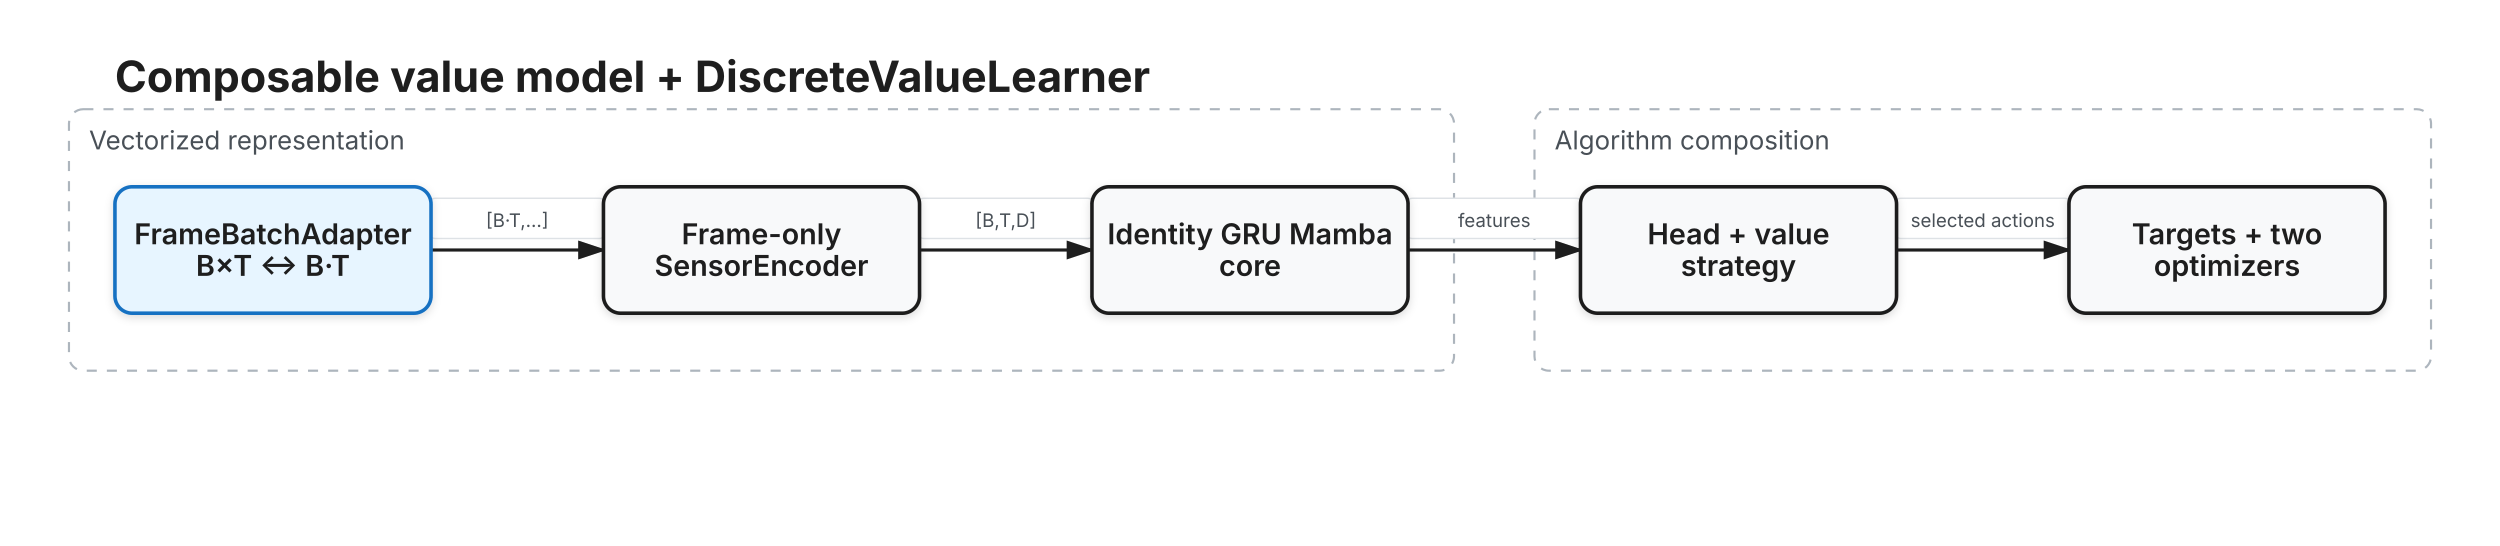
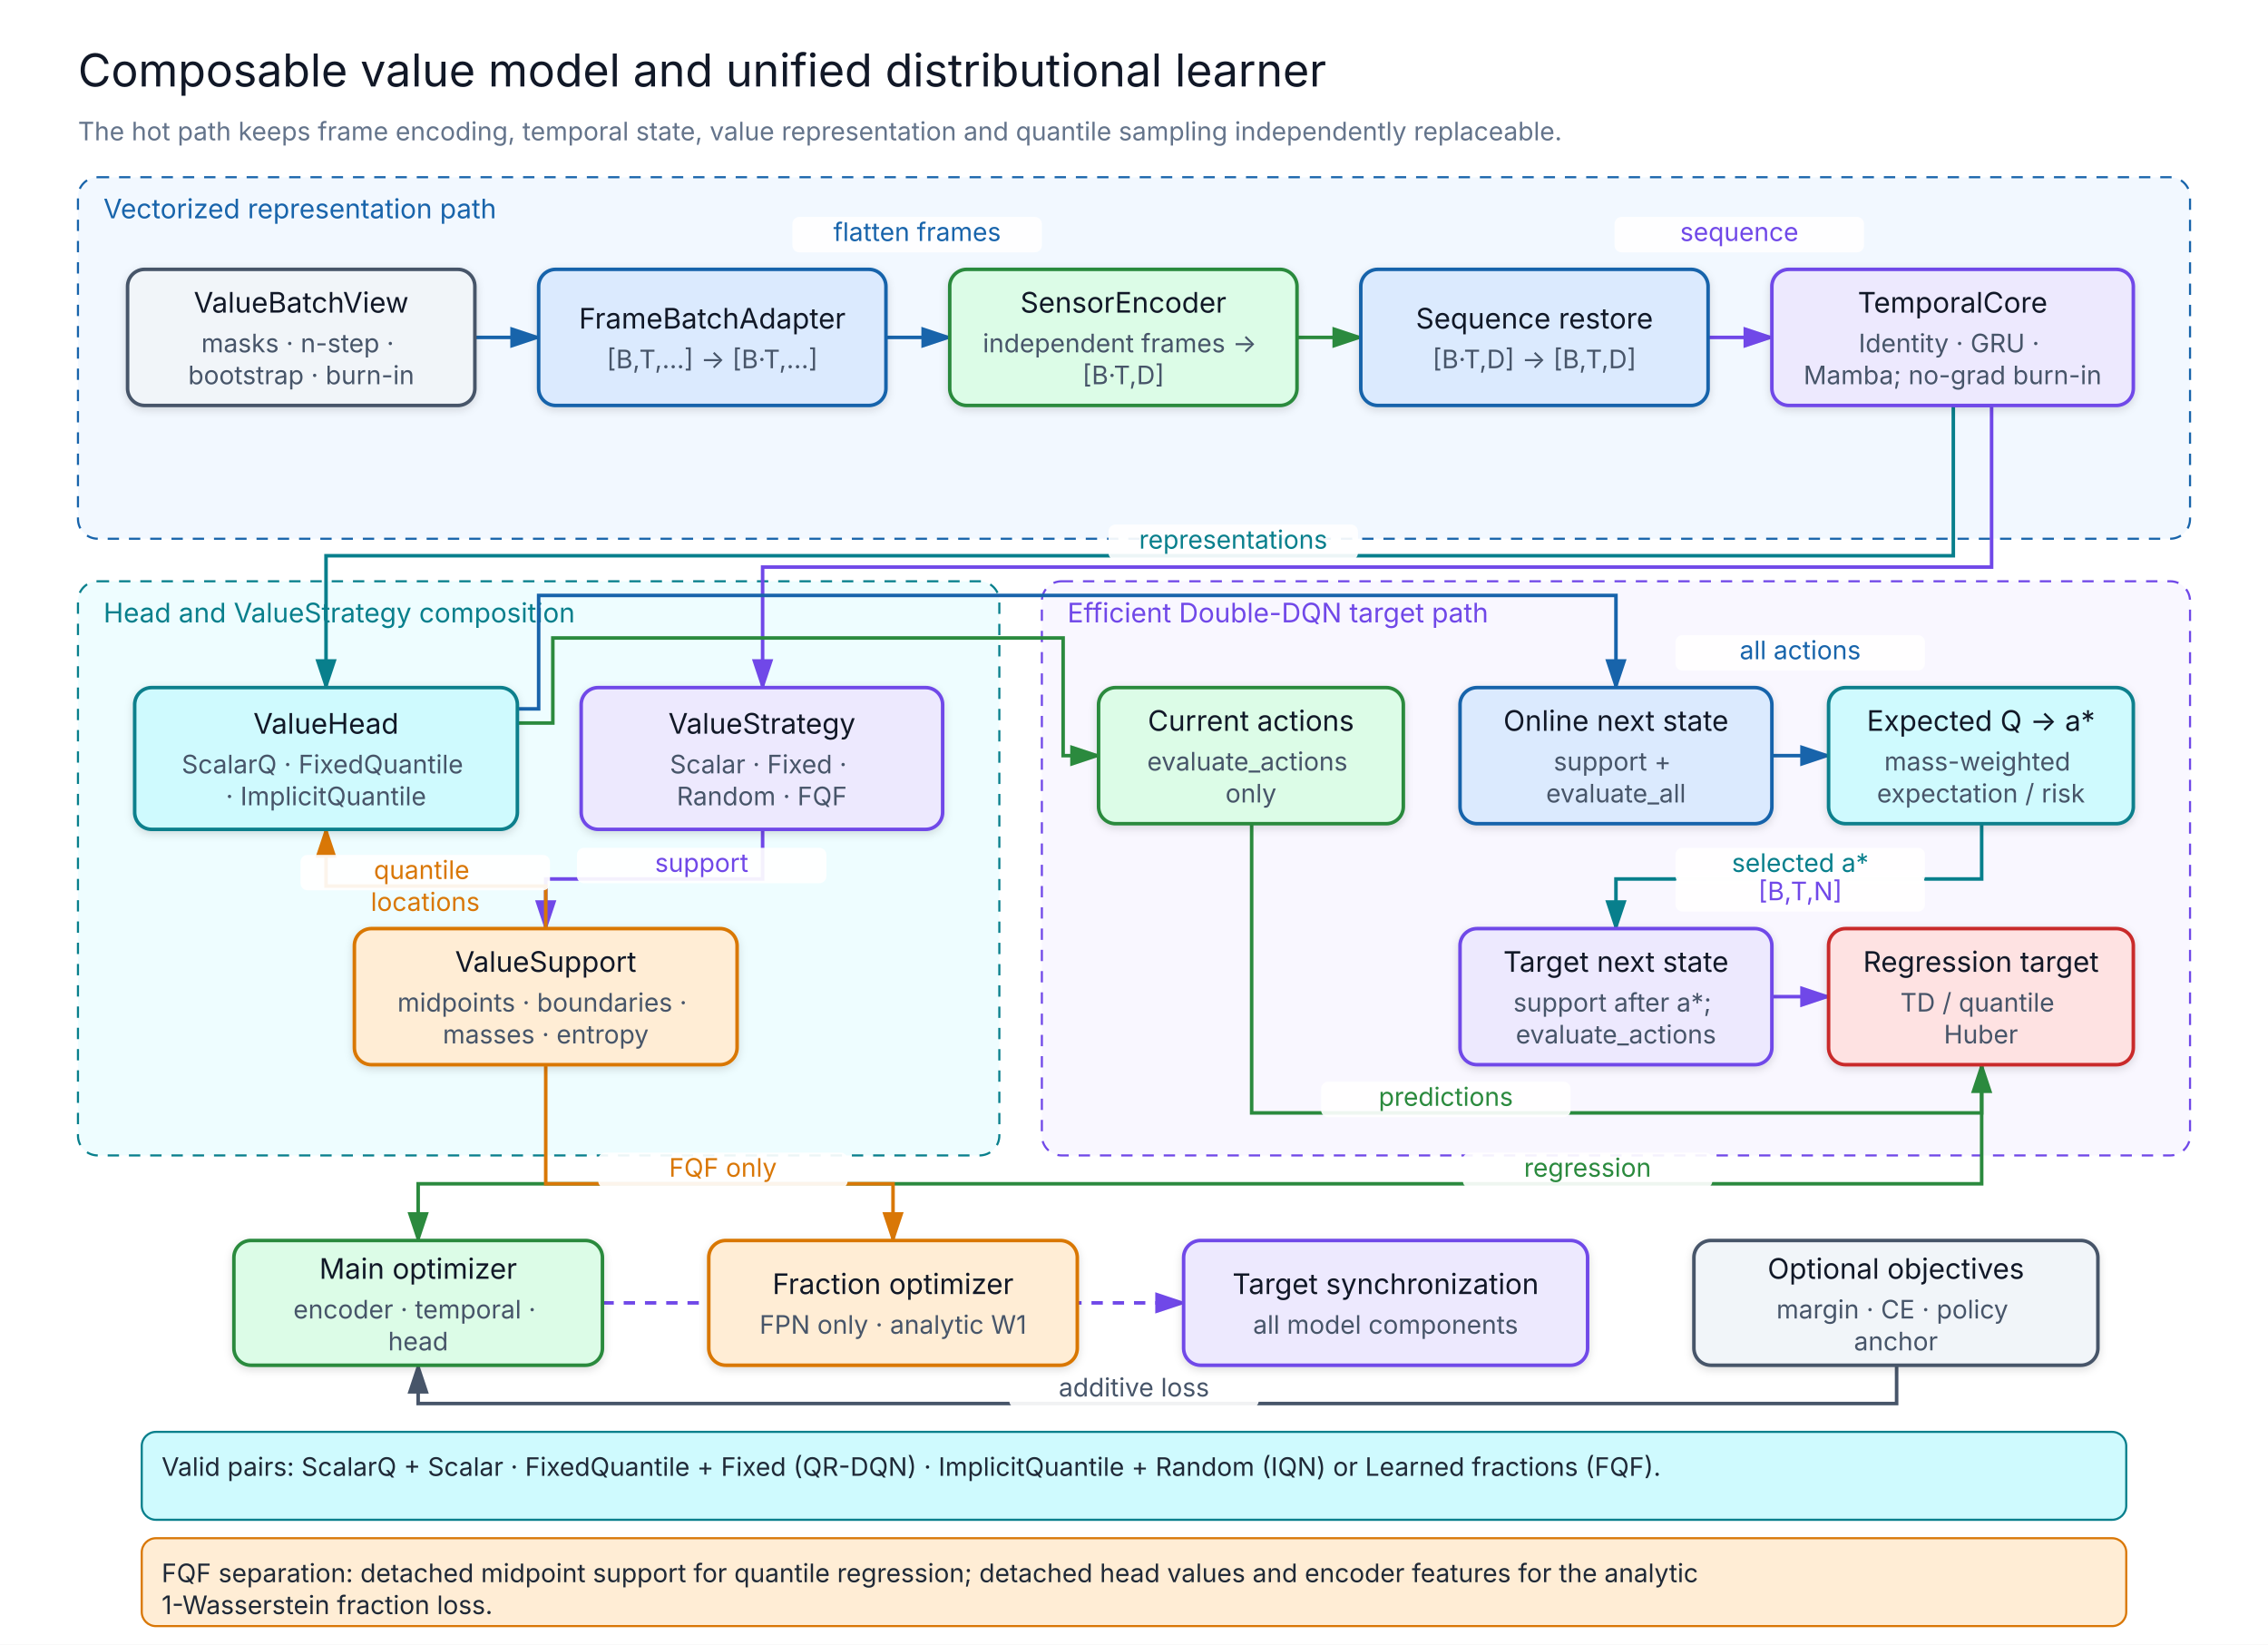
- <svg xmlns="http://www.w3.org/2000/svg" width="1740" height="380" viewBox="0 0 1740 380">
+ <svg xmlns="http://www.w3.org/2000/svg" width="1600" height="1160" viewBox="0 0 1600 1160">
  <defs>
-     <marker id="arrow" markerWidth="10" markerHeight="10" refX="8" refY="3" orient="auto" markerUnits="strokeWidth">
-       <path d="M0,0 L0,6 L9,3 z" fill="#1e1e1e" />
+     <marker id="arrow" markerWidth="10" markerHeight="10" refX="8" refY="3" orient="auto">
+       <path d="M0,0 L0,6 L9,3 z" fill="context-stroke" />
    </marker>
    <filter id="shadow" x="-20%" y="-20%" width="140%" height="140%">
-       <feDropShadow dx="0" dy="2" stdDeviation="3" flood-color="#000" flood-opacity="0.14" />
+       <feDropShadow dx="0" dy="2" stdDeviation="3" flood-opacity=".14" />
    </filter>
  </defs>
  <rect width="100%" height="100%" fill="#ffffff" />
-   <text x="80" y="64" font-family="Inter, Arial, sans-serif" font-size="30" font-weight="700" fill="#1e1e1e">Composable value model + DiscreteValueLearner</text>
-   <rect x="48" y="76" width="964" height="182" rx="10" fill="none" stroke="#adb5bd" stroke-width="1.5" stroke-dasharray="7 7" />
-   <text x="62" y="104" font-family="Inter, Arial, sans-serif" font-size="18" fill="#495057">Vectorized representation</text>
-   <rect x="1068" y="76" width="624" height="182" rx="10" fill="none" stroke="#adb5bd" stroke-width="1.5" stroke-dasharray="7 7" />
-   <text x="1082" y="104" font-family="Inter, Arial, sans-serif" font-size="18" fill="#495057">Algorithm composition</text>
-   <line x1="300" y1="174.0" x2="420" y2="174.0" stroke="#1e1e1e" stroke-width="2.2" marker-end="url(#arrow)" />
-   <rect x="298.0" y="138.0" width="124" height="28" rx="5" fill="#ffffff" stroke="#dee2e6" />
-   <text x="360.0" y="158.0" text-anchor="middle" font-family="Inter, Arial, sans-serif" font-size="13" fill="#495057">[B·T,…]</text>
-   <line x1="640" y1="174.0" x2="760" y2="174.0" stroke="#1e1e1e" stroke-width="2.2" marker-end="url(#arrow)" />
-   <rect x="638.0" y="138.0" width="124" height="28" rx="5" fill="#ffffff" stroke="#dee2e6" />
-   <text x="700.0" y="158.0" text-anchor="middle" font-family="Inter, Arial, sans-serif" font-size="13" fill="#495057">[B,T,D]</text>
-   <line x1="980" y1="174.0" x2="1100" y2="174.0" stroke="#1e1e1e" stroke-width="2.2" marker-end="url(#arrow)" />
-   <rect x="978.0" y="138.0" width="124" height="28" rx="5" fill="#ffffff" stroke="#dee2e6" />
-   <text x="1040.0" y="158.0" text-anchor="middle" font-family="Inter, Arial, sans-serif" font-size="13" fill="#495057">features</text>
-   <line x1="1320" y1="174.0" x2="1440" y2="174.0" stroke="#1e1e1e" stroke-width="2.2" marker-end="url(#arrow)" />
-   <rect x="1318.0" y="138.0" width="124" height="28" rx="5" fill="#ffffff" stroke="#dee2e6" />
-   <text x="1380.0" y="158.0" text-anchor="middle" font-family="Inter, Arial, sans-serif" font-size="13" fill="#495057">selected actions</text>
-   <rect x="80" y="130" width="220" height="88" rx="12" fill="#e7f5ff" stroke="#1971c2" stroke-width="2.5" filter="url(#shadow)" />
-   <text x="190.0" y="170.0" text-anchor="middle" font-family="Inter, Arial, sans-serif" font-size="20" font-weight="600" fill="#1e1e1e">FrameBatchAdapter</text>
-   <text x="190.0" y="192.0" text-anchor="middle" font-family="Inter, Arial, sans-serif" font-size="20" font-weight="600" fill="#1e1e1e">B×T ↔ B·T</text>
-   <rect x="420" y="130" width="220" height="88" rx="12" fill="#f8f9fa" stroke="#1e1e1e" stroke-width="2.5" filter="url(#shadow)" />
-   <text x="530.0" y="170.0" text-anchor="middle" font-family="Inter, Arial, sans-serif" font-size="20" font-weight="600" fill="#1e1e1e">Frame-only</text>
-   <text x="530.0" y="192.0" text-anchor="middle" font-family="Inter, Arial, sans-serif" font-size="20" font-weight="600" fill="#1e1e1e">SensorEncoder</text>
-   <rect x="760" y="130" width="220" height="88" rx="12" fill="#f8f9fa" stroke="#1e1e1e" stroke-width="2.5" filter="url(#shadow)" />
-   <text x="870.0" y="170.0" text-anchor="middle" font-family="Inter, Arial, sans-serif" font-size="20" font-weight="600" fill="#1e1e1e">Identity GRU Mamba</text>
-   <text x="870.0" y="192.0" text-anchor="middle" font-family="Inter, Arial, sans-serif" font-size="20" font-weight="600" fill="#1e1e1e">core</text>
-   <rect x="1100" y="130" width="220" height="88" rx="12" fill="#f8f9fa" stroke="#1e1e1e" stroke-width="2.5" filter="url(#shadow)" />
-   <text x="1210.0" y="170.0" text-anchor="middle" font-family="Inter, Arial, sans-serif" font-size="20" font-weight="600" fill="#1e1e1e">Head + value</text>
-   <text x="1210.0" y="192.0" text-anchor="middle" font-family="Inter, Arial, sans-serif" font-size="20" font-weight="600" fill="#1e1e1e">strategy</text>
-   <rect x="1440" y="130" width="220" height="88" rx="12" fill="#f8f9fa" stroke="#1e1e1e" stroke-width="2.5" filter="url(#shadow)" />
-   <text x="1550.0" y="170.0" text-anchor="middle" font-family="Inter, Arial, sans-serif" font-size="20" font-weight="600" fill="#1e1e1e">Targets + two</text>
-   <text x="1550.0" y="192.0" text-anchor="middle" font-family="Inter, Arial, sans-serif" font-size="20" font-weight="600" fill="#1e1e1e">optimizers</text>
+   <text x="55" y="61" text-anchor="start" font-family="Inter,Arial,sans-serif" font-size="32" fill="#111827">
+     <tspan x="55" dy="0">Composable value model and unified distributional learner</tspan>
+   </text>
+   <text x="55" y="99" text-anchor="start" font-family="Inter,Arial,sans-serif" font-size="18" fill="#64748b">
+     <tspan x="55" dy="0">The hot path keeps frame encoding, temporal state, value representation and quantile sampling independently replaceable.</tspan>
+   </text>
+   <rect x="55" y="125" width="1490" height="255" rx="14" fill="#dbeafe" fill-opacity=".35" stroke="#1864ab" stroke-width="1.5" stroke-dasharray="8 7" />
+   <text x="73" y="154" text-anchor="start" font-family="Inter,Arial,sans-serif" font-size="19" fill="#1864ab">
+     <tspan x="73" dy="0">Vectorized representation path</tspan>
+   </text>
+   <rect x="55" y="410" width="650" height="405" rx="14" fill="#cffafe" fill-opacity=".35" stroke="#087f8c" stroke-width="1.5" stroke-dasharray="8 7" />
+   <text x="73" y="439" text-anchor="start" font-family="Inter,Arial,sans-serif" font-size="19" fill="#087f8c">
+     <tspan x="73" dy="0">Head and ValueStrategy composition</tspan>
+   </text>
+   <rect x="735" y="410" width="810" height="405" rx="14" fill="#ede9fe" fill-opacity=".35" stroke="#7048e8" stroke-width="1.5" stroke-dasharray="8 7" />
+   <text x="753" y="439" text-anchor="start" font-family="Inter,Arial,sans-serif" font-size="19" fill="#7048e8">
+     <tspan x="753" dy="0">Efficient Double-DQN target path</tspan>
+   </text>
+   <polyline points="335,238.0 380,238.0" fill="none" stroke="#1864ab" stroke-width="2.5" marker-end="url(#arrow)" />
+   <polyline points="625,238.0 670,238.0" fill="none" stroke="#1864ab" stroke-width="2.5" marker-end="url(#arrow)" />
+   <rect x="559" y="153" width="176" height="25" rx="5" fill="#ffffff" fill-opacity=".92" />
+   <text x="647.0" y="170" text-anchor="middle" font-family="Inter,Arial,sans-serif" font-size="18" fill="#1864ab">
+     <tspan x="647.0" dy="0">flatten frames</tspan>
+   </text>
+   <polyline points="915,238.0 960,238.0" fill="none" stroke="#2b8a3e" stroke-width="2.5" marker-end="url(#arrow)" />
+   <polyline points="1205,238.0 1250,238.0" fill="none" stroke="#7048e8" stroke-width="2.5" marker-end="url(#arrow)" />
+   <rect x="1139" y="153" width="176" height="25" rx="5" fill="#ffffff" fill-opacity=".92" />
+   <text x="1227.0" y="170" text-anchor="middle" font-family="Inter,Arial,sans-serif" font-size="18" fill="#7048e8">
+     <tspan x="1227.0" dy="0">sequence</tspan>
+   </text>
+   <polyline points="1378,286 1378,392 230,392 230,485" fill="none" stroke="#087f8c" stroke-width="2.5" marker-end="url(#arrow)" />
+   <rect x="782" y="370" width="176" height="25" rx="5" fill="#ffffff" fill-opacity=".92" />
+   <text x="870.0" y="387" text-anchor="middle" font-family="Inter,Arial,sans-serif" font-size="18" fill="#087f8c">
+     <tspan x="870.0" dy="0">representations</tspan>
+   </text>
+   <polyline points="1378,286 1405,286 1405,400 538,400 538,485" fill="none" stroke="#7048e8" stroke-width="2.5" marker-end="url(#arrow)" />
+   <polyline points="538,585 538,620 385,620 385,655" fill="none" stroke="#7048e8" stroke-width="2.5" marker-end="url(#arrow)" />
+   <rect x="407" y="598" width="176" height="25" rx="5" fill="#ffffff" fill-opacity=".92" />
+   <text x="495.0" y="615" text-anchor="middle" font-family="Inter,Arial,sans-serif" font-size="18" fill="#7048e8">
+     <tspan x="495.0" dy="0">support</tspan>
+   </text>
+   <polyline points="385,655 385,625 230,625 230,585" fill="none" stroke="#d97706" stroke-width="2.5" marker-end="url(#arrow)" />
+   <rect x="212" y="603" width="176" height="25" rx="5" fill="#ffffff" fill-opacity=".92" />
+   <text x="300.0" y="620" text-anchor="middle" font-family="Inter,Arial,sans-serif" font-size="18" fill="#d97706">
+     <tspan x="300.0" dy="0">quantile</tspan>
+     <tspan x="300.0" dy="22.5">locations</tspan>
+   </text>
+   <polyline points="365,510 390,510 390,450 750,450 750,533 775,533" fill="none" stroke="#2b8a3e" stroke-width="2.5" marker-end="url(#arrow)" />
+   <polyline points="365,500 380,500 380,420 1140,420 1140,485" fill="none" stroke="#1864ab" stroke-width="2.5" marker-end="url(#arrow)" />
+   <polyline points="883,581 883,785 1398,785 1398,751" fill="none" stroke="#2b8a3e" stroke-width="2.5" marker-end="url(#arrow)" />
+   <rect x="932" y="763" width="176" height="25" rx="5" fill="#ffffff" fill-opacity=".92" />
+   <text x="1020.0" y="780" text-anchor="middle" font-family="Inter,Arial,sans-serif" font-size="18" fill="#2b8a3e">
+     <tspan x="1020.0" dy="0">predictions</tspan>
+   </text>
+   <polyline points="1250,533.0 1290,533.0" fill="none" stroke="#1864ab" stroke-width="2.5" marker-end="url(#arrow)" />
+   <rect x="1182" y="448" width="176" height="25" rx="5" fill="#ffffff" fill-opacity=".92" />
+   <text x="1270.0" y="465" text-anchor="middle" font-family="Inter,Arial,sans-serif" font-size="18" fill="#1864ab">
+     <tspan x="1270.0" dy="0">all actions</tspan>
+   </text>
+   <polyline points="1398,581 1398,620 1140,620 1140,655" fill="none" stroke="#087f8c" stroke-width="2.5" marker-end="url(#arrow)" />
+   <rect x="1182" y="598" width="176" height="25" rx="5" fill="#ffffff" fill-opacity=".92" />
+   <text x="1270.0" y="615" text-anchor="middle" font-family="Inter,Arial,sans-serif" font-size="18" fill="#087f8c">
+     <tspan x="1270.0" dy="0">selected a*</tspan>
+   </text>
+   <polyline points="1250,703.0 1290,703.0" fill="none" stroke="#7048e8" stroke-width="2.5" marker-end="url(#arrow)" />
+   <rect x="1182" y="618" width="176" height="25" rx="5" fill="#ffffff" fill-opacity=".92" />
+   <text x="1270.0" y="635" text-anchor="middle" font-family="Inter,Arial,sans-serif" font-size="18" fill="#7048e8">
+     <tspan x="1270.0" dy="0">[B,T,N]</tspan>
+   </text>
+   <polyline points="1398,751 1398,835 295,835 295,875" fill="none" stroke="#2b8a3e" stroke-width="2.5" marker-end="url(#arrow)" />
+   <rect x="1032" y="813" width="176" height="25" rx="5" fill="#ffffff" fill-opacity=".92" />
+   <text x="1120.0" y="830" text-anchor="middle" font-family="Inter,Arial,sans-serif" font-size="18" fill="#2b8a3e">
+     <tspan x="1120.0" dy="0">regression</tspan>
+   </text>
+   <polyline points="385,751 385,835 630,835 630,875" fill="none" stroke="#d97706" stroke-width="2.5" marker-end="url(#arrow)" />
+   <rect x="422" y="813" width="176" height="25" rx="5" fill="#ffffff" fill-opacity=".92" />
+   <text x="510.0" y="830" text-anchor="middle" font-family="Inter,Arial,sans-serif" font-size="18" fill="#d97706">
+     <tspan x="510.0" dy="0">FQF only</tspan>
+   </text>
+   <polyline points="425,919.0 835,919.0" fill="none" stroke="#7048e8" stroke-width="2.5" stroke-dasharray="8 7" marker-end="url(#arrow)" />
+   <polyline points="1338,963 1338,990 295,990 295,963" fill="none" stroke="#475569" stroke-width="2.5" marker-end="url(#arrow)" />
+   <rect x="712" y="968" width="176" height="25" rx="5" fill="#ffffff" fill-opacity=".92" />
+   <text x="800.0" y="985" text-anchor="middle" font-family="Inter,Arial,sans-serif" font-size="18" fill="#475569">
+     <tspan x="800.0" dy="0">additive loss</tspan>
+   </text>
+   <rect x="90" y="190" width="245" height="96" rx="12" fill="#f1f5f9" stroke="#475569" stroke-width="2.5" filter="url(#shadow)" />
+   <text x="212.5" y="220.5" text-anchor="middle" font-family="Inter,Arial,sans-serif" font-size="20" fill="#111827">
+     <tspan x="212.5" dy="0">ValueBatchView</tspan>
+   </text>
+   <text x="212.5" y="248.5" text-anchor="middle" font-family="Inter,Arial,sans-serif" font-size="18" fill="#475569">
+     <tspan x="212.5" dy="0">masks · n-step ·</tspan>
+     <tspan x="212.5" dy="22.5">bootstrap · burn-in</tspan>
+   </text>
+   <rect x="380" y="190" width="245" height="96" rx="12" fill="#dbeafe" stroke="#1864ab" stroke-width="2.5" filter="url(#shadow)" />
+   <text x="502.5" y="231.75" text-anchor="middle" font-family="Inter,Arial,sans-serif" font-size="20" fill="#111827">
+     <tspan x="502.5" dy="0">FrameBatchAdapter</tspan>
+   </text>
+   <text x="502.5" y="259.75" text-anchor="middle" font-family="Inter,Arial,sans-serif" font-size="18" fill="#475569">
+     <tspan x="502.5" dy="0">[B,T,…] → [B·T,…]</tspan>
+   </text>
+   <rect x="670" y="190" width="245" height="96" rx="12" fill="#dcfce7" stroke="#2b8a3e" stroke-width="2.5" filter="url(#shadow)" />
+   <text x="792.5" y="220.5" text-anchor="middle" font-family="Inter,Arial,sans-serif" font-size="20" fill="#111827">
+     <tspan x="792.5" dy="0">SensorEncoder</tspan>
+   </text>
+   <text x="792.5" y="248.5" text-anchor="middle" font-family="Inter,Arial,sans-serif" font-size="18" fill="#475569">
+     <tspan x="792.5" dy="0">independent frames →</tspan>
+     <tspan x="792.5" dy="22.5">[B·T,D]</tspan>
+   </text>
+   <rect x="960" y="190" width="245" height="96" rx="12" fill="#dbeafe" stroke="#1864ab" stroke-width="2.5" filter="url(#shadow)" />
+   <text x="1082.5" y="231.75" text-anchor="middle" font-family="Inter,Arial,sans-serif" font-size="20" fill="#111827">
+     <tspan x="1082.5" dy="0">Sequence restore</tspan>
+   </text>
+   <text x="1082.5" y="259.75" text-anchor="middle" font-family="Inter,Arial,sans-serif" font-size="18" fill="#475569">
+     <tspan x="1082.5" dy="0">[B·T,D] → [B,T,D]</tspan>
+   </text>
+   <rect x="1250" y="190" width="255" height="96" rx="12" fill="#ede9fe" stroke="#7048e8" stroke-width="2.5" filter="url(#shadow)" />
+   <text x="1377.5" y="220.5" text-anchor="middle" font-family="Inter,Arial,sans-serif" font-size="20" fill="#111827">
+     <tspan x="1377.5" dy="0">TemporalCore</tspan>
+   </text>
+   <text x="1377.5" y="248.5" text-anchor="middle" font-family="Inter,Arial,sans-serif" font-size="18" fill="#475569">
+     <tspan x="1377.5" dy="0">Identity · GRU ·</tspan>
+     <tspan x="1377.5" dy="22.5">Mamba; no-grad burn-in</tspan>
+   </text>
+   <rect x="95" y="485" width="270" height="100" rx="12" fill="#cffafe" stroke="#087f8c" stroke-width="2.5" filter="url(#shadow)" />
+   <text x="230.0" y="517.5" text-anchor="middle" font-family="Inter,Arial,sans-serif" font-size="20" fill="#111827">
+     <tspan x="230.0" dy="0">ValueHead</tspan>
+   </text>
+   <text x="230.0" y="545.5" text-anchor="middle" font-family="Inter,Arial,sans-serif" font-size="18" fill="#475569">
+     <tspan x="230.0" dy="0">ScalarQ · FixedQuantile</tspan>
+     <tspan x="230.0" dy="22.5">· ImplicitQuantile</tspan>
+   </text>
+   <rect x="410" y="485" width="255" height="100" rx="12" fill="#ede9fe" stroke="#7048e8" stroke-width="2.5" filter="url(#shadow)" />
+   <text x="537.5" y="517.5" text-anchor="middle" font-family="Inter,Arial,sans-serif" font-size="20" fill="#111827">
+     <tspan x="537.5" dy="0">ValueStrategy</tspan>
+   </text>
+   <text x="537.5" y="545.5" text-anchor="middle" font-family="Inter,Arial,sans-serif" font-size="18" fill="#475569">
+     <tspan x="537.5" dy="0">Scalar · Fixed ·</tspan>
+     <tspan x="537.5" dy="22.5">Random · FQF</tspan>
+   </text>
+   <rect x="250" y="655" width="270" height="96" rx="12" fill="#ffedd5" stroke="#d97706" stroke-width="2.5" filter="url(#shadow)" />
+   <text x="385.0" y="685.5" text-anchor="middle" font-family="Inter,Arial,sans-serif" font-size="20" fill="#111827">
+     <tspan x="385.0" dy="0">ValueSupport</tspan>
+   </text>
+   <text x="385.0" y="713.5" text-anchor="middle" font-family="Inter,Arial,sans-serif" font-size="18" fill="#475569">
+     <tspan x="385.0" dy="0">midpoints · boundaries ·</tspan>
+     <tspan x="385.0" dy="22.5">masses · entropy</tspan>
+   </text>
+   <rect x="775" y="485" width="215" height="96" rx="12" fill="#dcfce7" stroke="#2b8a3e" stroke-width="2.5" filter="url(#shadow)" />
+   <text x="882.5" y="515.5" text-anchor="middle" font-family="Inter,Arial,sans-serif" font-size="20" fill="#111827">
+     <tspan x="882.5" dy="0">Current actions</tspan>
+   </text>
+   <text x="882.5" y="543.5" text-anchor="middle" font-family="Inter,Arial,sans-serif" font-size="18" fill="#475569">
+     <tspan x="882.5" dy="0">evaluate_actions</tspan>
+     <tspan x="882.5" dy="22.5">only</tspan>
+   </text>
+   <rect x="1030" y="485" width="220" height="96" rx="12" fill="#dbeafe" stroke="#1864ab" stroke-width="2.5" filter="url(#shadow)" />
+   <text x="1140.0" y="515.5" text-anchor="middle" font-family="Inter,Arial,sans-serif" font-size="20" fill="#111827">
+     <tspan x="1140.0" dy="0">Online next state</tspan>
+   </text>
+   <text x="1140.0" y="543.5" text-anchor="middle" font-family="Inter,Arial,sans-serif" font-size="18" fill="#475569">
+     <tspan x="1140.0" dy="0">support +</tspan>
+     <tspan x="1140.0" dy="22.5">evaluate_all</tspan>
+   </text>
+   <rect x="1290" y="485" width="215" height="96" rx="12" fill="#cffafe" stroke="#087f8c" stroke-width="2.5" filter="url(#shadow)" />
+   <text x="1397.5" y="515.5" text-anchor="middle" font-family="Inter,Arial,sans-serif" font-size="20" fill="#111827">
+     <tspan x="1397.5" dy="0">Expected Q → a*</tspan>
+   </text>
+   <text x="1397.5" y="543.5" text-anchor="middle" font-family="Inter,Arial,sans-serif" font-size="18" fill="#475569">
+     <tspan x="1397.5" dy="0">mass-weighted</tspan>
+     <tspan x="1397.5" dy="22.5">expectation / risk</tspan>
+   </text>
+   <rect x="1030" y="655" width="220" height="96" rx="12" fill="#ede9fe" stroke="#7048e8" stroke-width="2.5" filter="url(#shadow)" />
+   <text x="1140.0" y="685.5" text-anchor="middle" font-family="Inter,Arial,sans-serif" font-size="20" fill="#111827">
+     <tspan x="1140.0" dy="0">Target next state</tspan>
+   </text>
+   <text x="1140.0" y="713.5" text-anchor="middle" font-family="Inter,Arial,sans-serif" font-size="18" fill="#475569">
+     <tspan x="1140.0" dy="0">support after a*;</tspan>
+     <tspan x="1140.0" dy="22.5">evaluate_actions</tspan>
+   </text>
+   <rect x="1290" y="655" width="215" height="96" rx="12" fill="#fee2e2" stroke="#c92a2a" stroke-width="2.5" filter="url(#shadow)" />
+   <text x="1397.5" y="685.5" text-anchor="middle" font-family="Inter,Arial,sans-serif" font-size="20" fill="#111827">
+     <tspan x="1397.5" dy="0">Regression target</tspan>
+   </text>
+   <text x="1397.5" y="713.5" text-anchor="middle" font-family="Inter,Arial,sans-serif" font-size="18" fill="#475569">
+     <tspan x="1397.5" dy="0">TD / quantile</tspan>
+     <tspan x="1397.5" dy="22.5">Huber</tspan>
+   </text>
+   <rect x="165" y="875" width="260" height="88" rx="12" fill="#dcfce7" stroke="#2b8a3e" stroke-width="2.5" filter="url(#shadow)" />
+   <text x="295.0" y="902" text-anchor="middle" font-family="Inter,Arial,sans-serif" font-size="20" fill="#111827">
+     <tspan x="295.0" dy="0">Main optimizer</tspan>
+   </text>
+   <text x="295.0" y="930" text-anchor="middle" font-family="Inter,Arial,sans-serif" font-size="18" fill="#475569">
+     <tspan x="295.0" dy="0">encoder · temporal ·</tspan>
+     <tspan x="295.0" dy="22.5">head</tspan>
+   </text>
+   <rect x="500" y="875" width="260" height="88" rx="12" fill="#ffedd5" stroke="#d97706" stroke-width="2.5" filter="url(#shadow)" />
+   <text x="630.0" y="912.75" text-anchor="middle" font-family="Inter,Arial,sans-serif" font-size="20" fill="#111827">
+     <tspan x="630.0" dy="0">Fraction optimizer</tspan>
+   </text>
+   <text x="630.0" y="940.75" text-anchor="middle" font-family="Inter,Arial,sans-serif" font-size="18" fill="#475569">
+     <tspan x="630.0" dy="0">FPN only · analytic W1</tspan>
+   </text>
+   <rect x="835" y="875" width="285" height="88" rx="12" fill="#ede9fe" stroke="#7048e8" stroke-width="2.5" filter="url(#shadow)" />
+   <text x="977.5" y="912.75" text-anchor="middle" font-family="Inter,Arial,sans-serif" font-size="20" fill="#111827">
+     <tspan x="977.5" dy="0">Target synchronization</tspan>
+   </text>
+   <text x="977.5" y="940.75" text-anchor="middle" font-family="Inter,Arial,sans-serif" font-size="18" fill="#475569">
+     <tspan x="977.5" dy="0">all model components</tspan>
+   </text>
+   <rect x="1195" y="875" width="285" height="88" rx="12" fill="#f1f5f9" stroke="#475569" stroke-width="2.5" filter="url(#shadow)" />
+   <text x="1337.5" y="902" text-anchor="middle" font-family="Inter,Arial,sans-serif" font-size="20" fill="#111827">
+     <tspan x="1337.5" dy="0">Optional objectives</tspan>
+   </text>
+   <text x="1337.5" y="930" text-anchor="middle" font-family="Inter,Arial,sans-serif" font-size="18" fill="#475569">
+     <tspan x="1337.5" dy="0">margin · CE · policy</tspan>
+     <tspan x="1337.5" dy="22.5">anchor</tspan>
+   </text>
+   <rect x="100" y="1010" width="1400" height="62" rx="10" fill="#cffafe" stroke="#087f8c" stroke-width="1.5" />
+   <text x="114" y="1041" text-anchor="start" font-family="Inter,Arial,sans-serif" font-size="18" fill="#1f2937">
+     <tspan x="114" dy="0">Valid pairs: ScalarQ + Scalar · FixedQuantile + Fixed (QR-DQN) · ImplicitQuantile + Random (IQN) or Learned fractions (FQF).</tspan>
+   </text>
+   <rect x="100" y="1085" width="1400" height="62" rx="10" fill="#ffedd5" stroke="#d97706" stroke-width="1.5" />
+   <text x="114" y="1116" text-anchor="start" font-family="Inter,Arial,sans-serif" font-size="18" fill="#1f2937">
+     <tspan x="114" dy="0">FQF separation: detached midpoint support for quantile regression; detached head values and encoder features for the analytic</tspan>
+     <tspan x="114" dy="22.5">1-Wasserstein fraction loss.</tspan>
+   </text>
</svg>
